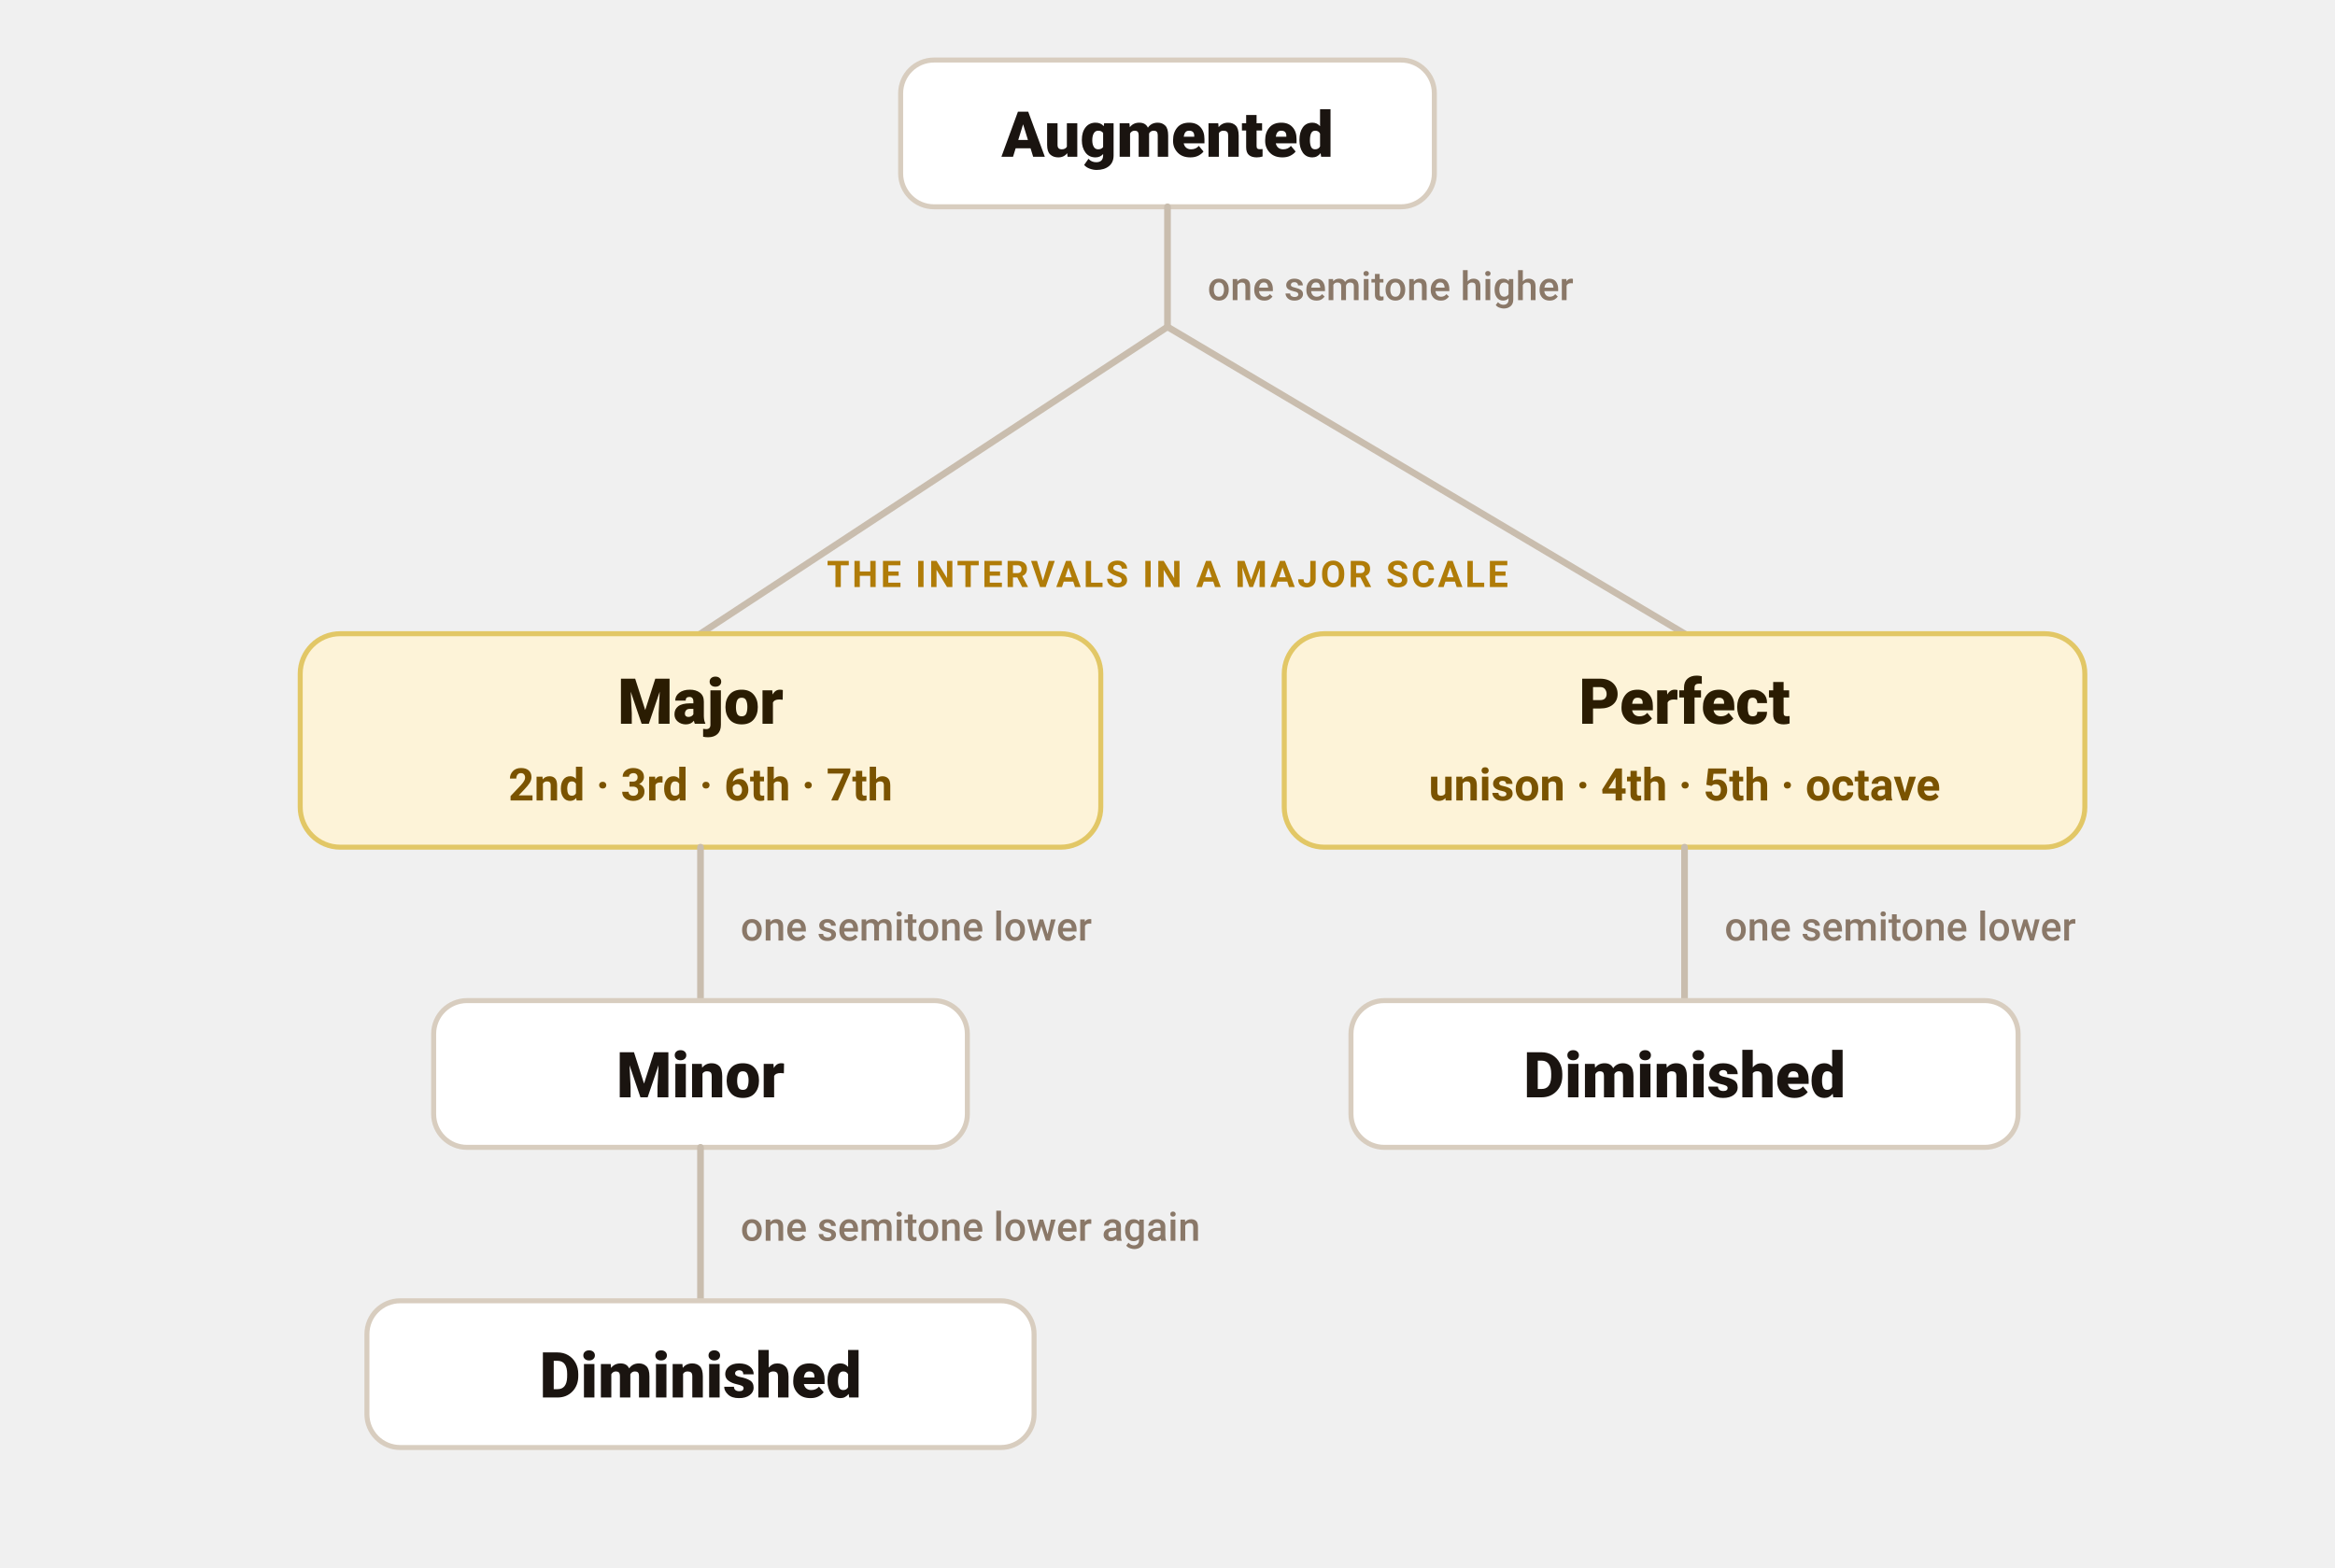
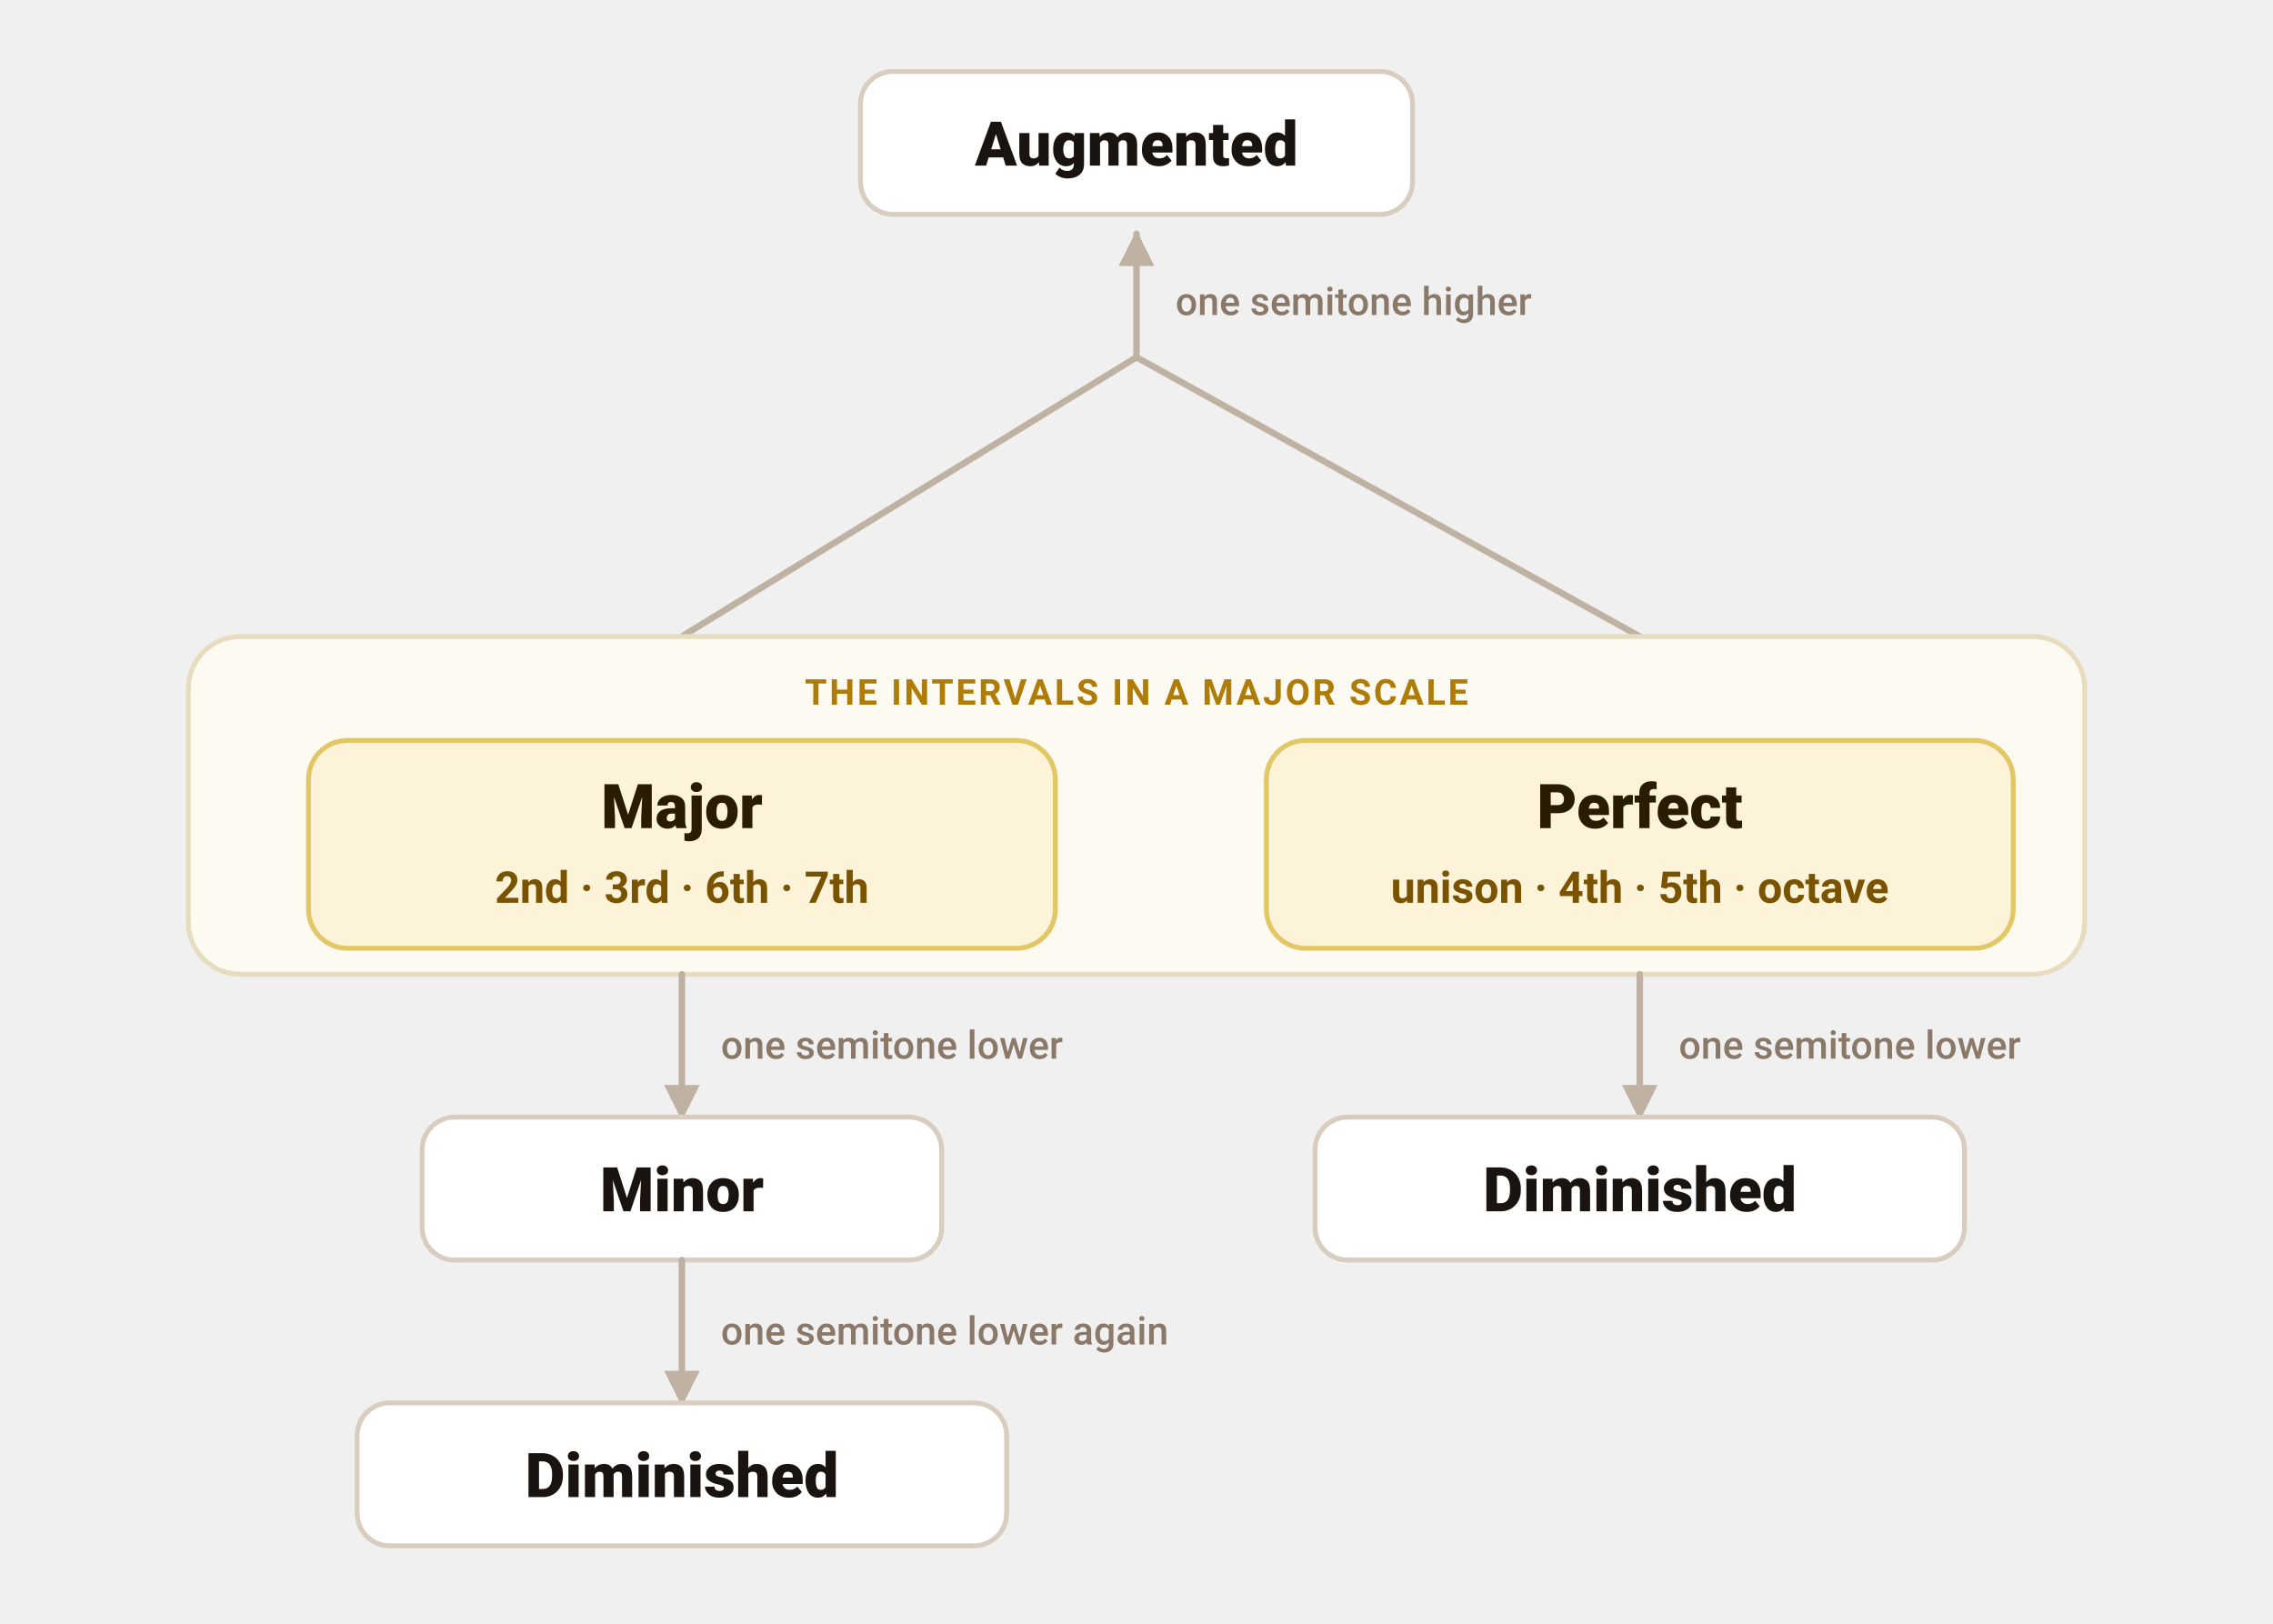
- <svg xmlns="http://www.w3.org/2000/svg" viewBox="0 0 700 470" role="img" aria-label="Interval quality ladder">
+ <svg xmlns="http://www.w3.org/2000/svg" viewBox="0 0 700 500" role="img" aria-label="Interval quality ladder">
+   <defs>
+     <marker id="ar" viewBox="0 0 10 10" refX="9" refY="5" markerWidth="5.5" markerHeight="5.5" orient="auto-start-reverse">
+       <path d="M0,0 L10,5 L0,10 z" fill="#bfb2a2" />
+     </marker>
+   </defs>
  <style>
    .bx   { fill:#ffffff; stroke:#d8cdbf; stroke-width:1.5; }
    .bxk  { fill:#fdf3d8; stroke:#e2c766; stroke-width:1.5; }
-     .ln   { stroke:#c9bdae; stroke-width:2; stroke-linecap:round; }
+     .band { fill:#fdfaf1; stroke:#e8dcc0; stroke-width:1.5; }
+     .ln   { stroke:#bfb2a2; stroke-width:2; stroke-linecap:round; fill:none; }
    .t    { font-family:-apple-system,BlinkMacSystemFont,'Segoe UI',Roboto,Helvetica,Arial,sans-serif; }
    .name { font-size:19px; font-weight:800; fill:#1a1410; }
    .namek{ font-size:19px; font-weight:800; fill:#2a1c02; }
    .nums { font-size:13.5px; font-weight:600; fill:#7a5300; }
    .step { font-size:12px; font-weight:500; fill:#8a7868; }
    .grp  { font-size:11px; font-weight:700; fill:#b07c08; letter-spacing:.07em; }
  </style>
-   <rect class="bx" x="270" y="18" width="160" height="44" rx="10" />
-   <text class="t name" x="350" y="47" text-anchor="middle">Augmented</text>
-   <line class="ln" x1="350" y1="62" x2="350" y2="98" />
-   <text class="t step" x="362" y="90">one semitone higher</text>
-   <line class="ln" x1="350" y1="98" x2="210" y2="190" />
-   <line class="ln" x1="350" y1="98" x2="505" y2="190" />
-   <text class="t grp" x="350" y="176" text-anchor="middle">THE INTERVALS IN A MAJOR SCALE</text>
-   <rect class="bxk" x="90" y="190" width="240" height="64" rx="12" />
-   <text class="t namek" x="210" y="217" text-anchor="middle">Major</text>
-   <text class="t nums" x="210" y="240" text-anchor="middle">2nd · 3rd · 6th · 7th</text>
-   <rect class="bxk" x="385" y="190" width="240" height="64" rx="12" />
-   <text class="t namek" x="505" y="217" text-anchor="middle">Perfect</text>
-   <text class="t nums" x="505" y="240" text-anchor="middle">unison · 4th · 5th · octave</text>
-   <line class="ln" x1="210" y1="254" x2="210" y2="300" />
-   <text class="t step" x="222" y="282">one semitone lower</text>
-   <rect class="bx" x="130" y="300" width="160" height="44" rx="10" />
-   <text class="t name" x="210" y="329" text-anchor="middle">Minor</text>
-   <line class="ln" x1="210" y1="344" x2="210" y2="390" />
-   <text class="t step" x="222" y="372">one semitone lower again</text>
-   <rect class="bx" x="110" y="390" width="200" height="44" rx="10" />
-   <text class="t name" x="210" y="419" text-anchor="middle">Diminished</text>
-   <line class="ln" x1="505" y1="254" x2="505" y2="300" />
-   <text class="t step" x="517" y="282">one semitone lower</text>
-   <rect class="bx" x="405" y="300" width="200" height="44" rx="10" />
-   <text class="t name" x="505" y="329" text-anchor="middle">Diminished</text>
+   <rect class="bx" x="265" y="22" width="170" height="44" rx="10" />
+   <text class="t name" x="350" y="51" text-anchor="middle">Augmented</text>
+   <line class="ln" x1="350" y1="110" x2="350" y2="72" marker-end="url(#ar)" />
+   <text class="t step" x="362" y="97">one semitone higher</text>
+   <line class="ln" x1="350" y1="110" x2="210" y2="196" />
+   <line class="ln" x1="350" y1="110" x2="505" y2="196" />
+   <rect class="band" x="58" y="196" width="584" height="104" rx="16" />
+   <text class="t grp" x="350" y="217" text-anchor="middle">THE INTERVALS IN A MAJOR SCALE</text>
+   <rect class="bxk" x="95" y="228" width="230" height="64" rx="12" />
+   <text class="t namek" x="210" y="255" text-anchor="middle">Major</text>
+   <text class="t nums" x="210" y="278" text-anchor="middle">2nd · 3rd · 6th · 7th</text>
+   <rect class="bxk" x="390" y="228" width="230" height="64" rx="12" />
+   <text class="t namek" x="505" y="255" text-anchor="middle">Perfect</text>
+   <text class="t nums" x="505" y="278" text-anchor="middle">unison · 4th · 5th · octave</text>
+   <line class="ln" x1="210" y1="300" x2="210" y2="344" marker-end="url(#ar)" />
+   <text class="t step" x="222" y="326">one semitone lower</text>
+   <rect class="bx" x="130" y="344" width="160" height="44" rx="10" />
+   <text class="t name" x="210" y="373" text-anchor="middle">Minor</text>
+   <line class="ln" x1="210" y1="388" x2="210" y2="432" marker-end="url(#ar)" />
+   <text class="t step" x="222" y="414">one semitone lower again</text>
+   <rect class="bx" x="110" y="432" width="200" height="44" rx="10" />
+   <text class="t name" x="210" y="461" text-anchor="middle">Diminished</text>
+   <line class="ln" x1="505" y1="300" x2="505" y2="344" marker-end="url(#ar)" />
+   <text class="t step" x="517" y="326">one semitone lower</text>
+   <rect class="bx" x="405" y="344" width="200" height="44" rx="10" />
+   <text class="t name" x="505" y="373" text-anchor="middle">Diminished</text>
</svg>
